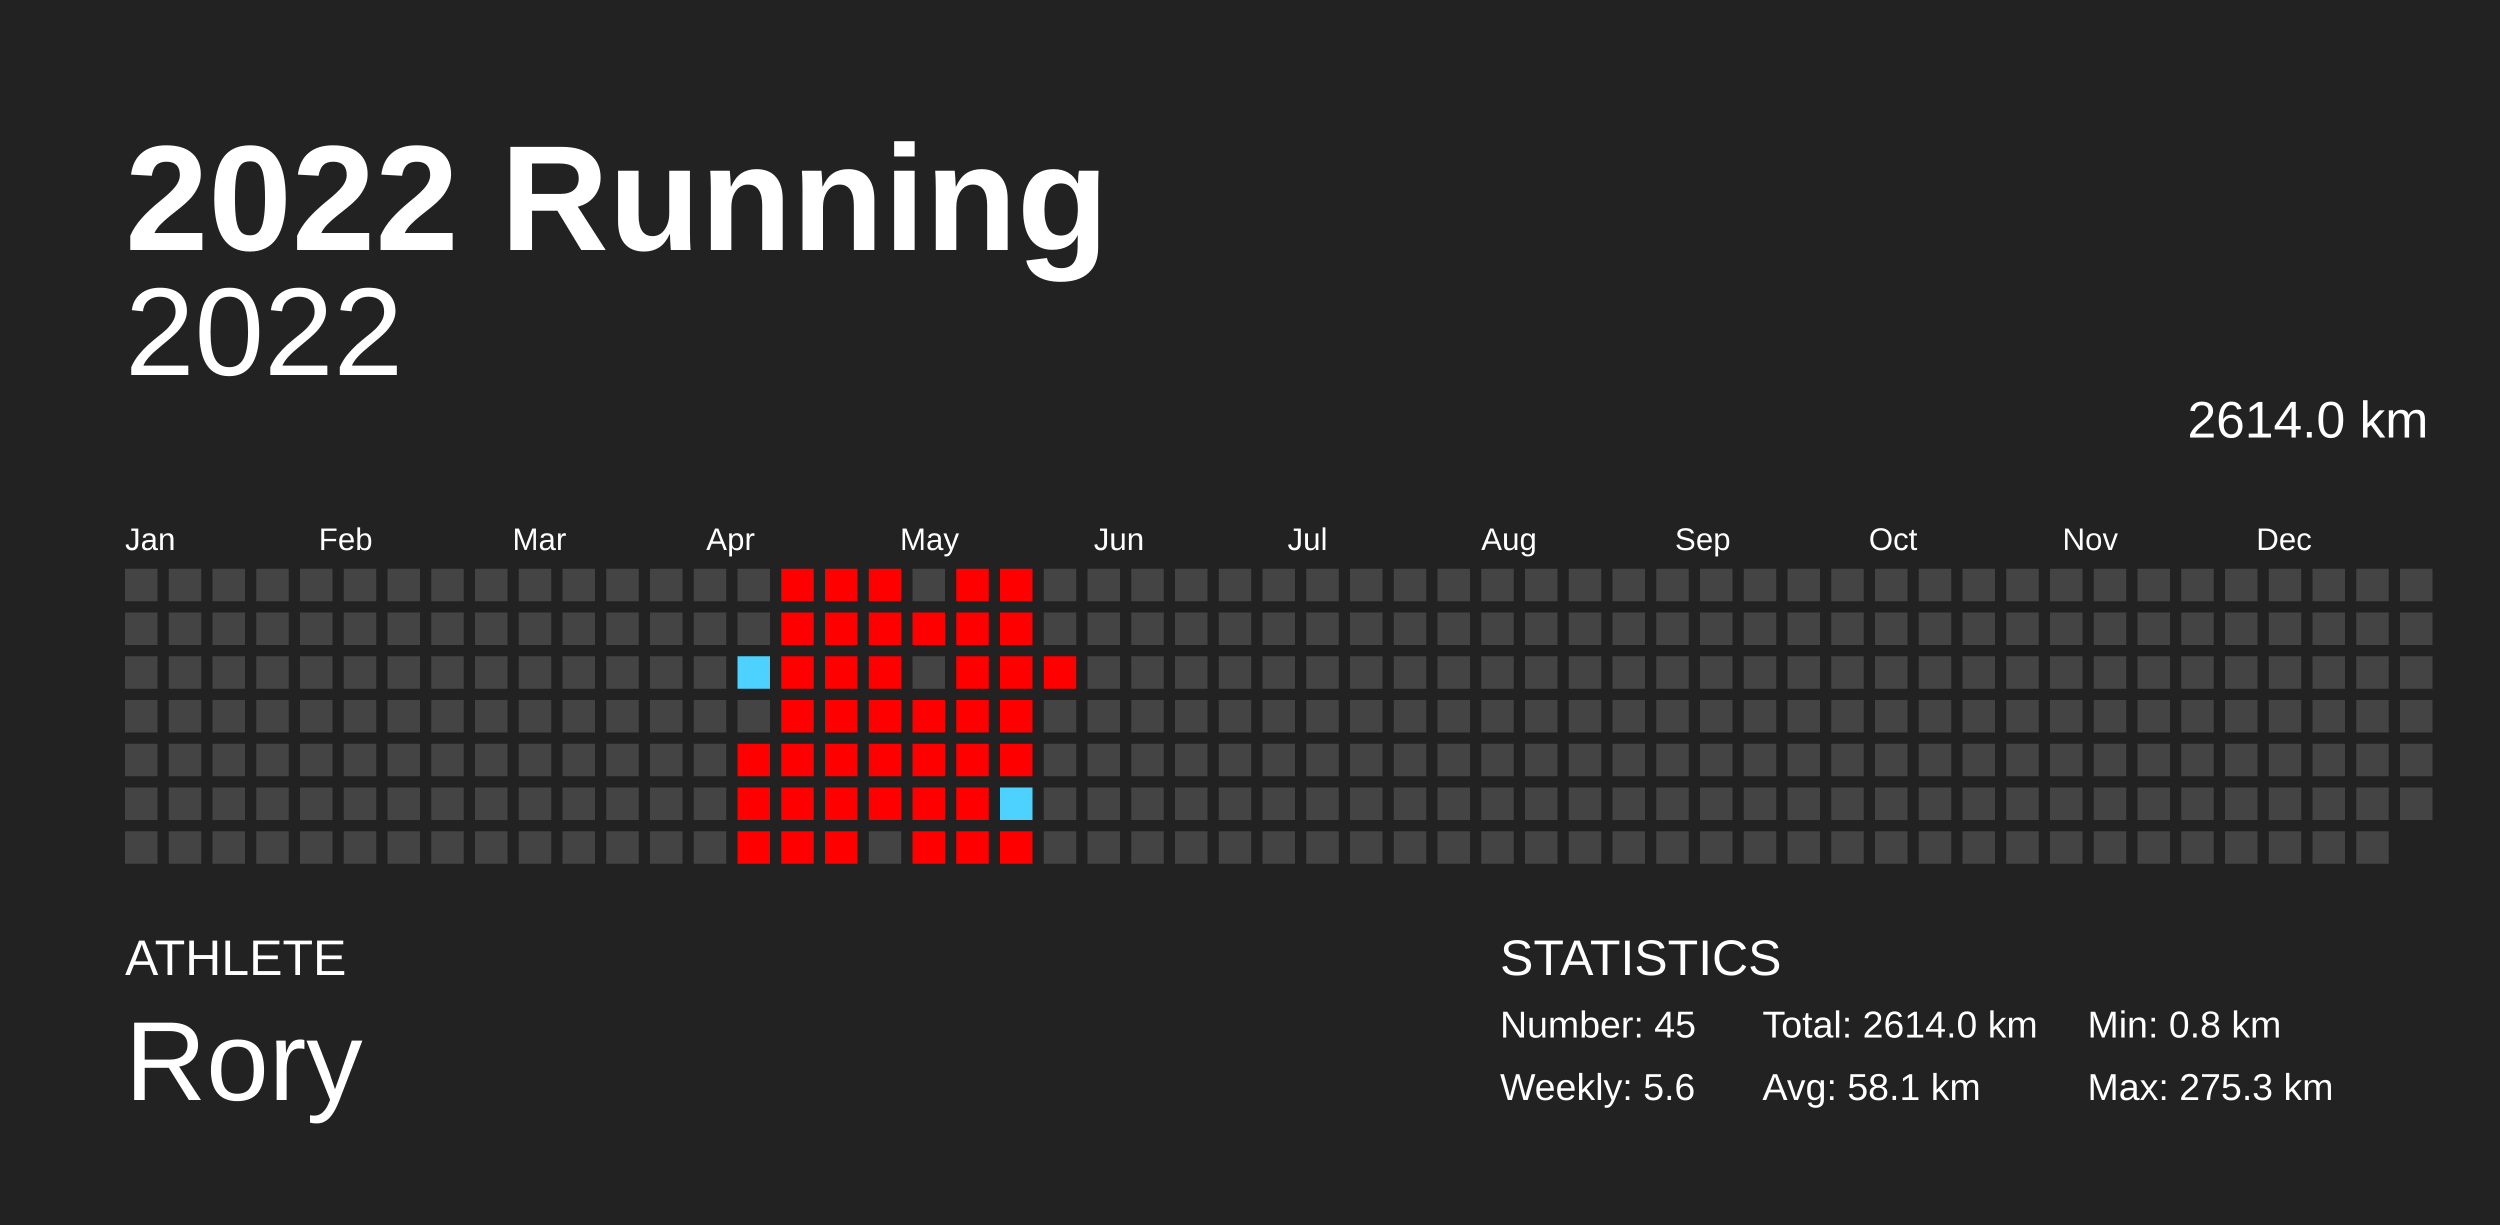
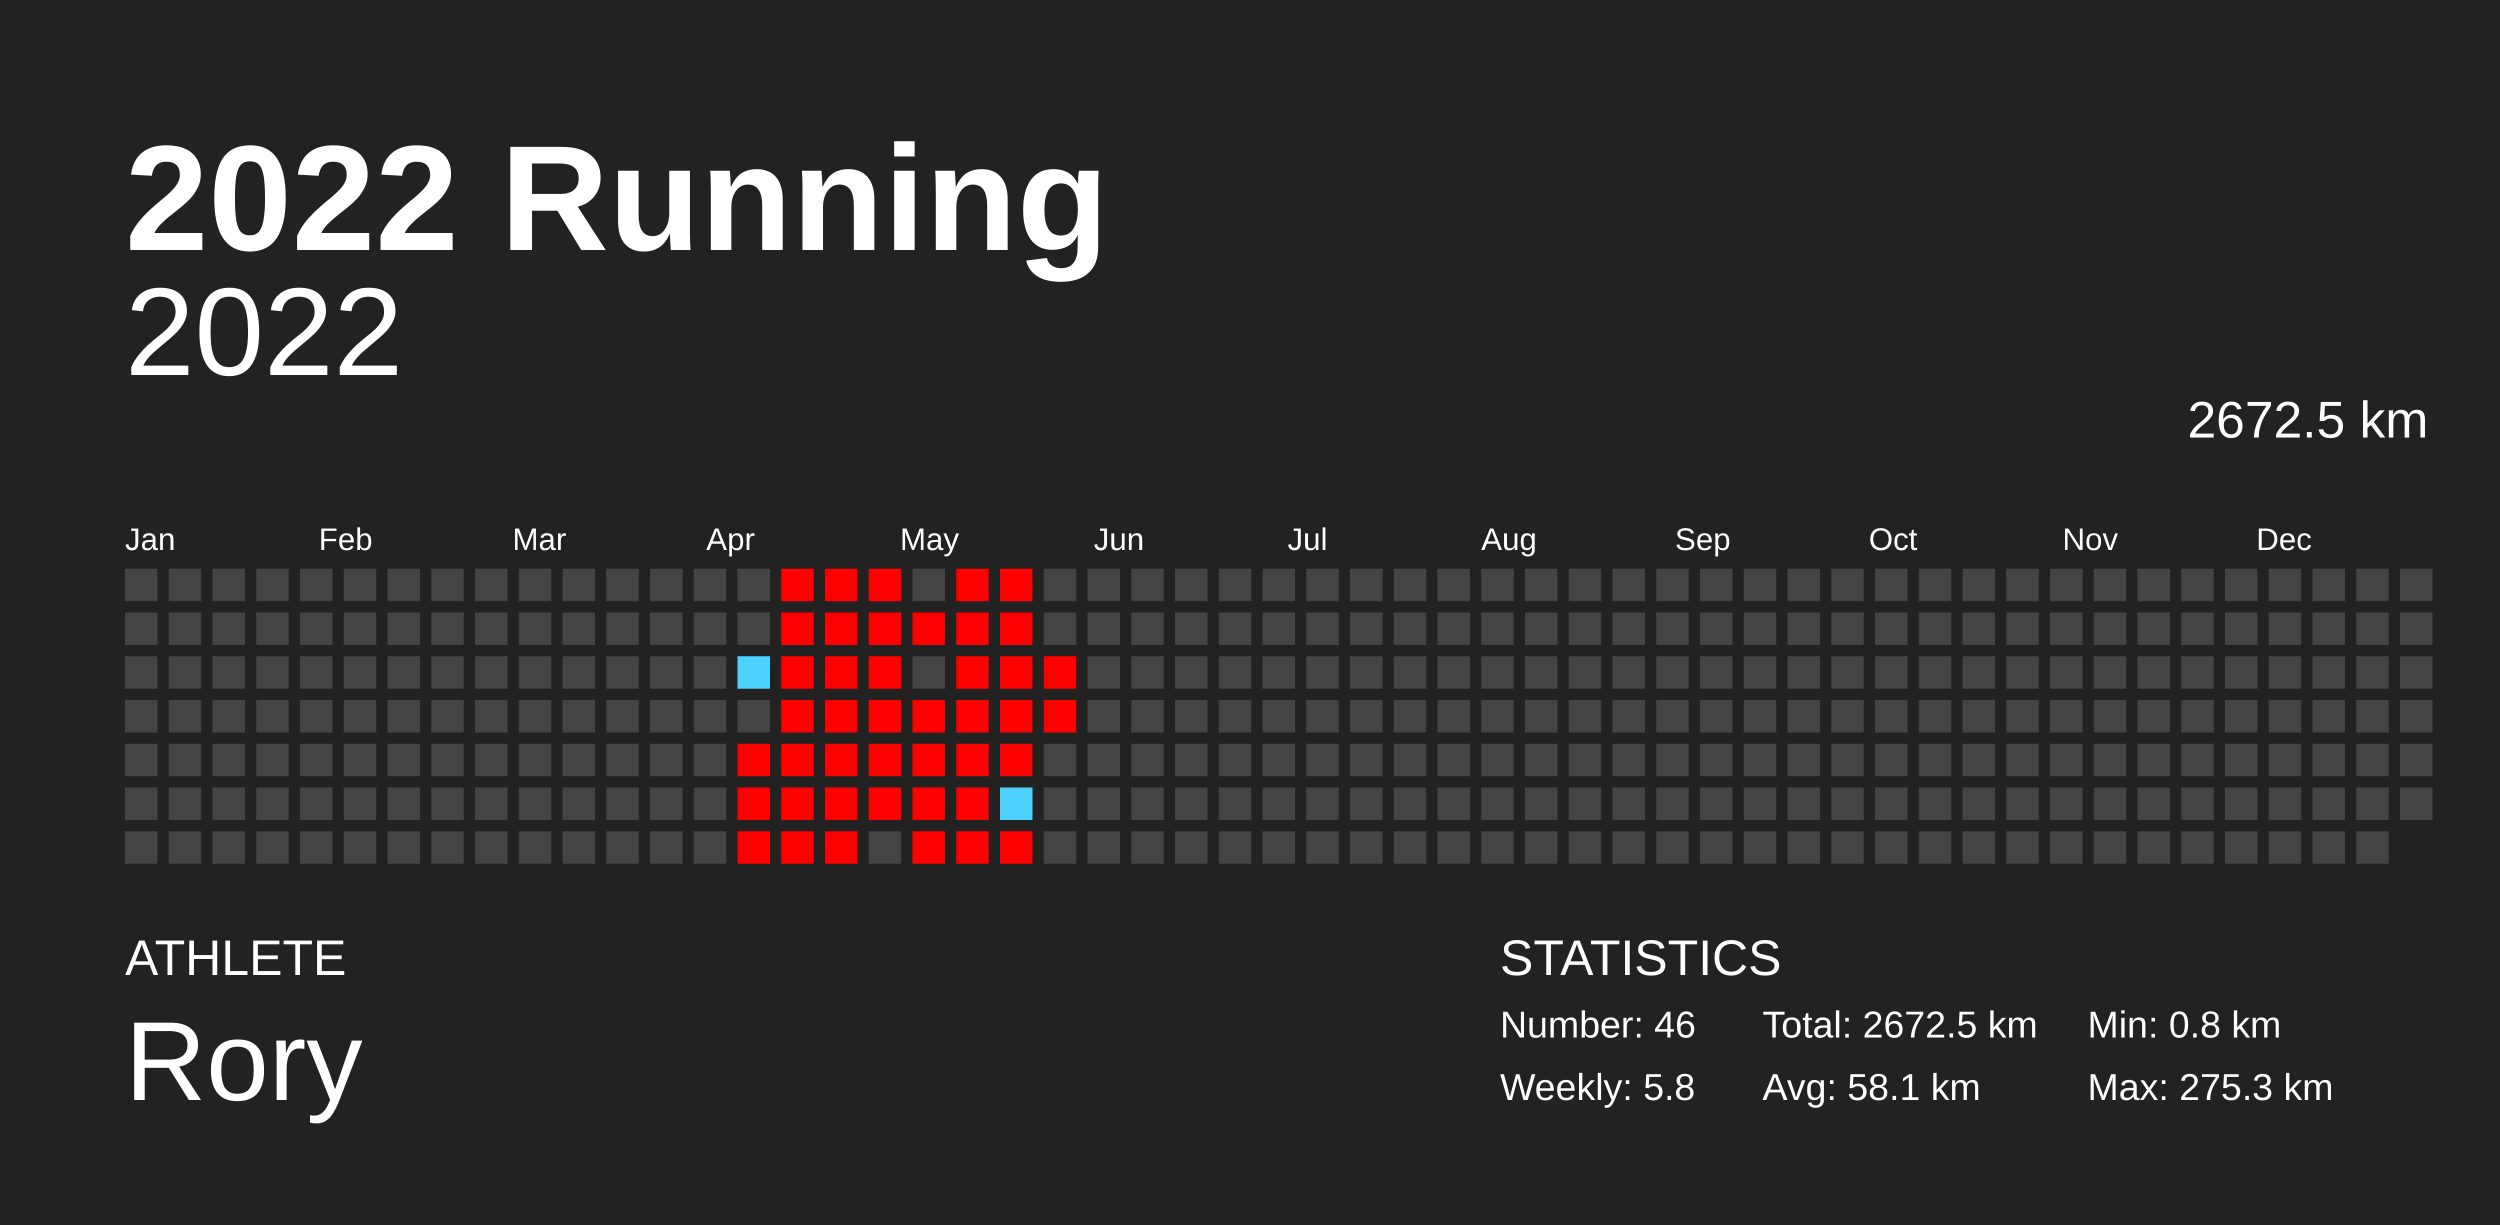
<svg xmlns="http://www.w3.org/2000/svg" baseProfile="full" height="98mm" version="1.1" viewBox="0,0,200,98" width="200mm">
  <defs />
  <rect fill="#222222" height="98" width="200" x="0" y="0" />
  <text fill="#FFFFFF" style="font-size:12px; font-family:Arial; font-weight:bold;" x="10" y="20">2022 Running</text>
  <text fill="#FFFFFF" style="font-size:4px; font-family:Arial" x="10" y="78">ATHLETE</text>
  <text fill="#FFFFFF" style="font-size:9px; font-family:Arial" x="10" y="88">Rory</text>
  <text fill="#FFFFFF" style="font-size:4px; font-family:Arial" x="120" y="78">STATISTICS</text>
-   <text fill="#FFFFFF" style="font-size:3px; font-family:Arial" x="120" y="83">Number: 45</text>
-   <text fill="#FFFFFF" style="font-size:3px; font-family:Arial" x="120" y="88">Weekly: 5.6</text>
-   <text fill="#FFFFFF" style="font-size:3px; font-family:Arial" x="141" y="83">Total: 2614.0 km</text>
+   <text fill="#FFFFFF" style="font-size:3px; font-family:Arial" x="120" y="83">Number: 46</text>
+   <text fill="#FFFFFF" style="font-size:3px; font-family:Arial" x="120" y="88">Weekly: 5.8</text>
+   <text fill="#FFFFFF" style="font-size:3px; font-family:Arial" x="141" y="83">Total: 2672.5 km</text>
  <text fill="#FFFFFF" style="font-size:3px; font-family:Arial" x="141" y="88">Avg: 58.1 km</text>
  <text fill="#FFFFFF" style="font-size:3px; font-family:Arial" x="167" y="83">Min: 0.8 km</text>
  <text fill="#FFFFFF" style="font-size:3px; font-family:Arial" x="167" y="88">Max: 275.3 km</text>
  <text alignment-baseline="hanging" fill="#FFFFFF" style="font-size:10.0px; font-family:Arial;" x="10" y="30">2022</text>
-   <text alignment-baseline="hanging" fill="#FFFFFF" style="font-size:4.125px; font-family:Arial;" x="175" y="35">2614.0 km</text>
+   <text alignment-baseline="hanging" fill="#FFFFFF" style="font-size:4.125px; font-family:Arial;" x="175" y="35">2672.5 km</text>
  <text fill="#FFFFFF" style="font-size:2.5px; font-family:Arial" x="10.0" y="44">Jan</text>
  <text fill="#FFFFFF" style="font-size:2.5px; font-family:Arial" x="25.5" y="44">Feb</text>
  <text fill="#FFFFFF" style="font-size:2.5px; font-family:Arial" x="41.0" y="44">Mar</text>
  <text fill="#FFFFFF" style="font-size:2.5px; font-family:Arial" x="56.5" y="44">Apr</text>
  <text fill="#FFFFFF" style="font-size:2.5px; font-family:Arial" x="72.0" y="44">May</text>
  <text fill="#FFFFFF" style="font-size:2.5px; font-family:Arial" x="87.5" y="44">Jun</text>
  <text fill="#FFFFFF" style="font-size:2.5px; font-family:Arial" x="103.0" y="44">Jul</text>
  <text fill="#FFFFFF" style="font-size:2.5px; font-family:Arial" x="118.5" y="44">Aug</text>
  <text fill="#FFFFFF" style="font-size:2.5px; font-family:Arial" x="134.0" y="44">Sep</text>
  <text fill="#FFFFFF" style="font-size:2.5px; font-family:Arial" x="149.5" y="44">Oct</text>
  <text fill="#FFFFFF" style="font-size:2.5px; font-family:Arial" x="165.0" y="44">Nov</text>
  <text fill="#FFFFFF" style="font-size:2.5px; font-family:Arial" x="180.5" y="44">Dec</text>
  <rect fill="#444444" height="2.6" width="2.6" x="10.0" y="45.5" />
  <rect fill="#444444" height="2.6" width="2.6" x="10.0" y="49.0" />
  <rect fill="#444444" height="2.6" width="2.6" x="10.0" y="52.5" />
  <rect fill="#444444" height="2.6" width="2.6" x="10.0" y="56.0" />
  <rect fill="#444444" height="2.6" width="2.6" x="10.0" y="59.5" />
  <rect fill="#444444" height="2.6" width="2.6" x="10.0" y="63.0" />
  <rect fill="#444444" height="2.6" width="2.6" x="10.0" y="66.5" />
  <rect fill="#444444" height="2.6" width="2.6" x="13.5" y="45.5" />
  <rect fill="#444444" height="2.6" width="2.6" x="13.5" y="49.0" />
  <rect fill="#444444" height="2.6" width="2.6" x="13.5" y="52.5" />
  <rect fill="#444444" height="2.6" width="2.6" x="13.5" y="56.0" />
  <rect fill="#444444" height="2.6" width="2.6" x="13.5" y="59.5" />
  <rect fill="#444444" height="2.6" width="2.6" x="13.5" y="63.0" />
  <rect fill="#444444" height="2.6" width="2.6" x="13.5" y="66.5" />
  <rect fill="#444444" height="2.6" width="2.6" x="17.0" y="45.5" />
  <rect fill="#444444" height="2.6" width="2.6" x="17.0" y="49.0" />
  <rect fill="#444444" height="2.6" width="2.6" x="17.0" y="52.5" />
  <rect fill="#444444" height="2.6" width="2.6" x="17.0" y="56.0" />
  <rect fill="#444444" height="2.6" width="2.6" x="17.0" y="59.5" />
  <rect fill="#444444" height="2.6" width="2.6" x="17.0" y="63.0" />
  <rect fill="#444444" height="2.6" width="2.6" x="17.0" y="66.5" />
  <rect fill="#444444" height="2.6" width="2.6" x="20.5" y="45.5" />
  <rect fill="#444444" height="2.6" width="2.6" x="20.5" y="49.0" />
  <rect fill="#444444" height="2.6" width="2.6" x="20.5" y="52.5" />
  <rect fill="#444444" height="2.6" width="2.6" x="20.5" y="56.0" />
  <rect fill="#444444" height="2.6" width="2.6" x="20.5" y="59.5" />
  <rect fill="#444444" height="2.6" width="2.6" x="20.5" y="63.0" />
  <rect fill="#444444" height="2.6" width="2.6" x="20.5" y="66.5" />
  <rect fill="#444444" height="2.6" width="2.6" x="24.0" y="45.5" />
  <rect fill="#444444" height="2.6" width="2.6" x="24.0" y="49.0" />
  <rect fill="#444444" height="2.6" width="2.6" x="24.0" y="52.5" />
  <rect fill="#444444" height="2.6" width="2.6" x="24.0" y="56.0" />
  <rect fill="#444444" height="2.6" width="2.6" x="24.0" y="59.5" />
  <rect fill="#444444" height="2.6" width="2.6" x="24.0" y="63.0" />
  <rect fill="#444444" height="2.6" width="2.6" x="24.0" y="66.5" />
  <rect fill="#444444" height="2.6" width="2.6" x="27.5" y="45.5" />
  <rect fill="#444444" height="2.6" width="2.6" x="27.5" y="49.0" />
  <rect fill="#444444" height="2.6" width="2.6" x="27.5" y="52.5" />
  <rect fill="#444444" height="2.6" width="2.6" x="27.5" y="56.0" />
  <rect fill="#444444" height="2.6" width="2.6" x="27.5" y="59.5" />
  <rect fill="#444444" height="2.6" width="2.6" x="27.5" y="63.0" />
  <rect fill="#444444" height="2.6" width="2.6" x="27.5" y="66.5" />
  <rect fill="#444444" height="2.6" width="2.6" x="31.0" y="45.5" />
  <rect fill="#444444" height="2.6" width="2.6" x="31.0" y="49.0" />
  <rect fill="#444444" height="2.6" width="2.6" x="31.0" y="52.5" />
  <rect fill="#444444" height="2.6" width="2.6" x="31.0" y="56.0" />
  <rect fill="#444444" height="2.6" width="2.6" x="31.0" y="59.5" />
  <rect fill="#444444" height="2.6" width="2.6" x="31.0" y="63.0" />
  <rect fill="#444444" height="2.6" width="2.6" x="31.0" y="66.5" />
  <rect fill="#444444" height="2.6" width="2.6" x="34.5" y="45.5" />
  <rect fill="#444444" height="2.6" width="2.6" x="34.5" y="49.0" />
  <rect fill="#444444" height="2.6" width="2.6" x="34.5" y="52.5" />
  <rect fill="#444444" height="2.6" width="2.6" x="34.5" y="56.0" />
  <rect fill="#444444" height="2.6" width="2.6" x="34.5" y="59.5" />
  <rect fill="#444444" height="2.6" width="2.6" x="34.5" y="63.0" />
  <rect fill="#444444" height="2.6" width="2.6" x="34.5" y="66.5" />
  <rect fill="#444444" height="2.6" width="2.6" x="38.0" y="45.5" />
  <rect fill="#444444" height="2.6" width="2.6" x="38.0" y="49.0" />
  <rect fill="#444444" height="2.6" width="2.6" x="38.0" y="52.5" />
  <rect fill="#444444" height="2.6" width="2.6" x="38.0" y="56.0" />
  <rect fill="#444444" height="2.6" width="2.6" x="38.0" y="59.5" />
  <rect fill="#444444" height="2.6" width="2.6" x="38.0" y="63.0" />
  <rect fill="#444444" height="2.6" width="2.6" x="38.0" y="66.5" />
  <rect fill="#444444" height="2.6" width="2.6" x="41.5" y="45.5" />
  <rect fill="#444444" height="2.6" width="2.6" x="41.5" y="49.0" />
  <rect fill="#444444" height="2.6" width="2.6" x="41.5" y="52.5" />
  <rect fill="#444444" height="2.6" width="2.6" x="41.5" y="56.0" />
  <rect fill="#444444" height="2.6" width="2.6" x="41.5" y="59.5" />
  <rect fill="#444444" height="2.6" width="2.6" x="41.5" y="63.0" />
  <rect fill="#444444" height="2.6" width="2.6" x="41.5" y="66.5" />
  <rect fill="#444444" height="2.6" width="2.6" x="45.0" y="45.5" />
  <rect fill="#444444" height="2.6" width="2.6" x="45.0" y="49.0" />
  <rect fill="#444444" height="2.6" width="2.6" x="45.0" y="52.5" />
  <rect fill="#444444" height="2.6" width="2.6" x="45.0" y="56.0" />
  <rect fill="#444444" height="2.6" width="2.6" x="45.0" y="59.5" />
  <rect fill="#444444" height="2.6" width="2.6" x="45.0" y="63.0" />
  <rect fill="#444444" height="2.6" width="2.6" x="45.0" y="66.5" />
  <rect fill="#444444" height="2.6" width="2.6" x="48.5" y="45.5" />
  <rect fill="#444444" height="2.6" width="2.6" x="48.5" y="49.0" />
  <rect fill="#444444" height="2.6" width="2.6" x="48.5" y="52.5" />
  <rect fill="#444444" height="2.6" width="2.6" x="48.5" y="56.0" />
  <rect fill="#444444" height="2.6" width="2.6" x="48.5" y="59.5" />
  <rect fill="#444444" height="2.6" width="2.6" x="48.5" y="63.0" />
  <rect fill="#444444" height="2.6" width="2.6" x="48.5" y="66.5" />
  <rect fill="#444444" height="2.6" width="2.6" x="52.0" y="45.5" />
  <rect fill="#444444" height="2.6" width="2.6" x="52.0" y="49.0" />
  <rect fill="#444444" height="2.6" width="2.6" x="52.0" y="52.5" />
  <rect fill="#444444" height="2.6" width="2.6" x="52.0" y="56.0" />
  <rect fill="#444444" height="2.6" width="2.6" x="52.0" y="59.5" />
  <rect fill="#444444" height="2.6" width="2.6" x="52.0" y="63.0" />
  <rect fill="#444444" height="2.6" width="2.6" x="52.0" y="66.5" />
  <rect fill="#444444" height="2.6" width="2.6" x="55.5" y="45.5" />
  <rect fill="#444444" height="2.6" width="2.6" x="55.5" y="49.0" />
  <rect fill="#444444" height="2.6" width="2.6" x="55.5" y="52.5" />
  <rect fill="#444444" height="2.6" width="2.6" x="55.5" y="56.0" />
  <rect fill="#444444" height="2.6" width="2.6" x="55.5" y="59.5" />
  <rect fill="#444444" height="2.6" width="2.6" x="55.5" y="63.0" />
  <rect fill="#444444" height="2.6" width="2.6" x="55.5" y="66.5" />
  <rect fill="#444444" height="2.6" width="2.6" x="59.0" y="45.5" />
  <rect fill="#444444" height="2.6" width="2.6" x="59.0" y="49.0" />
  <rect fill="#4dd2ff" height="2.6" width="2.6" x="59.0" y="52.5" />
  <rect fill="#444444" height="2.6" width="2.6" x="59.0" y="56.0" />
  <rect fill="red" height="2.6" width="2.6" x="59.0" y="59.5" />
  <rect fill="red" height="2.6" width="2.6" x="59.0" y="63.0" />
  <rect fill="red" height="2.6" width="2.6" x="59.0" y="66.5" />
  <rect fill="red" height="2.6" width="2.6" x="62.5" y="45.5" />
  <rect fill="red" height="2.6" width="2.6" x="62.5" y="49.0" />
  <rect fill="red" height="2.6" width="2.6" x="62.5" y="52.5" />
  <rect fill="red" height="2.6" width="2.6" x="62.5" y="56.0" />
  <rect fill="red" height="2.6" width="2.6" x="62.5" y="59.5" />
  <rect fill="red" height="2.6" width="2.6" x="62.5" y="63.0" />
  <rect fill="red" height="2.6" width="2.6" x="62.5" y="66.5" />
  <rect fill="red" height="2.6" width="2.6" x="66.0" y="45.5" />
  <rect fill="red" height="2.6" width="2.6" x="66.0" y="49.0" />
  <rect fill="red" height="2.6" width="2.6" x="66.0" y="52.5" />
  <rect fill="red" height="2.6" width="2.6" x="66.0" y="56.0" />
  <rect fill="red" height="2.6" width="2.6" x="66.0" y="59.5" />
  <rect fill="red" height="2.6" width="2.6" x="66.0" y="63.0" />
  <rect fill="red" height="2.6" width="2.6" x="66.0" y="66.5" />
  <rect fill="red" height="2.6" width="2.6" x="69.5" y="45.5" />
  <rect fill="red" height="2.6" width="2.6" x="69.5" y="49.0" />
  <rect fill="red" height="2.6" width="2.6" x="69.5" y="52.5" />
  <rect fill="red" height="2.6" width="2.6" x="69.5" y="56.0" />
  <rect fill="red" height="2.6" width="2.6" x="69.5" y="59.5" />
  <rect fill="red" height="2.6" width="2.6" x="69.5" y="63.0" />
  <rect fill="#444444" height="2.6" width="2.6" x="69.5" y="66.5" />
  <rect fill="#444444" height="2.6" width="2.6" x="73.0" y="45.5" />
  <rect fill="red" height="2.6" width="2.6" x="73.0" y="49.0" />
  <rect fill="#444444" height="2.6" width="2.6" x="73.0" y="52.5" />
  <rect fill="red" height="2.6" width="2.6" x="73.0" y="56.0" />
  <rect fill="red" height="2.6" width="2.6" x="73.0" y="59.5" />
  <rect fill="red" height="2.6" width="2.6" x="73.0" y="63.0" />
  <rect fill="red" height="2.6" width="2.6" x="73.0" y="66.5" />
  <rect fill="red" height="2.6" width="2.6" x="76.5" y="45.5" />
  <rect fill="red" height="2.6" width="2.6" x="76.5" y="49.0" />
  <rect fill="red" height="2.6" width="2.6" x="76.5" y="52.5" />
  <rect fill="red" height="2.6" width="2.6" x="76.5" y="56.0" />
  <rect fill="red" height="2.6" width="2.6" x="76.5" y="59.5" />
  <rect fill="red" height="2.6" width="2.6" x="76.5" y="63.0" />
  <rect fill="red" height="2.6" width="2.6" x="76.5" y="66.5" />
  <rect fill="red" height="2.6" width="2.6" x="80.0" y="45.5" />
  <rect fill="red" height="2.6" width="2.6" x="80.0" y="49.0" />
  <rect fill="red" height="2.6" width="2.6" x="80.0" y="52.5" />
  <rect fill="red" height="2.6" width="2.6" x="80.0" y="56.0" />
  <rect fill="red" height="2.6" width="2.6" x="80.0" y="59.5" />
  <rect fill="#4dd2ff" height="2.6" width="2.6" x="80.0" y="63.0" />
  <rect fill="red" height="2.6" width="2.6" x="80.0" y="66.5" />
  <rect fill="#444444" height="2.6" width="2.6" x="83.5" y="45.5" />
  <rect fill="#444444" height="2.6" width="2.6" x="83.5" y="49.0" />
  <rect fill="red" height="2.6" width="2.6" x="83.5" y="52.5" />
-   <rect fill="#444444" height="2.6" width="2.6" x="83.5" y="56.0" />
+   <rect fill="red" height="2.6" width="2.6" x="83.5" y="56.0" />
  <rect fill="#444444" height="2.6" width="2.6" x="83.5" y="59.5" />
  <rect fill="#444444" height="2.6" width="2.6" x="83.5" y="63.0" />
  <rect fill="#444444" height="2.6" width="2.6" x="83.5" y="66.5" />
  <rect fill="#444444" height="2.6" width="2.6" x="87.0" y="45.5" />
  <rect fill="#444444" height="2.6" width="2.6" x="87.0" y="49.0" />
  <rect fill="#444444" height="2.6" width="2.6" x="87.0" y="52.5" />
  <rect fill="#444444" height="2.6" width="2.6" x="87.0" y="56.0" />
  <rect fill="#444444" height="2.6" width="2.6" x="87.0" y="59.5" />
  <rect fill="#444444" height="2.6" width="2.6" x="87.0" y="63.0" />
  <rect fill="#444444" height="2.6" width="2.6" x="87.0" y="66.5" />
  <rect fill="#444444" height="2.6" width="2.6" x="90.5" y="45.5" />
  <rect fill="#444444" height="2.6" width="2.6" x="90.5" y="49.0" />
  <rect fill="#444444" height="2.6" width="2.6" x="90.5" y="52.5" />
  <rect fill="#444444" height="2.6" width="2.6" x="90.5" y="56.0" />
  <rect fill="#444444" height="2.6" width="2.6" x="90.5" y="59.5" />
  <rect fill="#444444" height="2.6" width="2.6" x="90.5" y="63.0" />
  <rect fill="#444444" height="2.6" width="2.6" x="90.5" y="66.5" />
  <rect fill="#444444" height="2.6" width="2.6" x="94.0" y="45.5" />
  <rect fill="#444444" height="2.6" width="2.6" x="94.0" y="49.0" />
  <rect fill="#444444" height="2.6" width="2.6" x="94.0" y="52.5" />
  <rect fill="#444444" height="2.6" width="2.6" x="94.0" y="56.0" />
  <rect fill="#444444" height="2.6" width="2.6" x="94.0" y="59.5" />
  <rect fill="#444444" height="2.6" width="2.6" x="94.0" y="63.0" />
  <rect fill="#444444" height="2.6" width="2.6" x="94.0" y="66.5" />
  <rect fill="#444444" height="2.6" width="2.6" x="97.5" y="45.5" />
  <rect fill="#444444" height="2.6" width="2.6" x="97.5" y="49.0" />
  <rect fill="#444444" height="2.6" width="2.6" x="97.5" y="52.5" />
  <rect fill="#444444" height="2.6" width="2.6" x="97.5" y="56.0" />
  <rect fill="#444444" height="2.6" width="2.6" x="97.5" y="59.5" />
  <rect fill="#444444" height="2.6" width="2.6" x="97.5" y="63.0" />
  <rect fill="#444444" height="2.6" width="2.6" x="97.5" y="66.5" />
  <rect fill="#444444" height="2.6" width="2.6" x="101.0" y="45.5" />
  <rect fill="#444444" height="2.6" width="2.6" x="101.0" y="49.0" />
  <rect fill="#444444" height="2.6" width="2.6" x="101.0" y="52.5" />
  <rect fill="#444444" height="2.6" width="2.6" x="101.0" y="56.0" />
  <rect fill="#444444" height="2.6" width="2.6" x="101.0" y="59.5" />
  <rect fill="#444444" height="2.6" width="2.6" x="101.0" y="63.0" />
  <rect fill="#444444" height="2.6" width="2.6" x="101.0" y="66.5" />
  <rect fill="#444444" height="2.6" width="2.6" x="104.5" y="45.5" />
  <rect fill="#444444" height="2.6" width="2.6" x="104.5" y="49.0" />
  <rect fill="#444444" height="2.6" width="2.6" x="104.5" y="52.5" />
  <rect fill="#444444" height="2.6" width="2.6" x="104.5" y="56.0" />
  <rect fill="#444444" height="2.6" width="2.6" x="104.5" y="59.5" />
  <rect fill="#444444" height="2.6" width="2.6" x="104.5" y="63.0" />
  <rect fill="#444444" height="2.6" width="2.6" x="104.5" y="66.5" />
  <rect fill="#444444" height="2.6" width="2.6" x="108.0" y="45.5" />
  <rect fill="#444444" height="2.6" width="2.6" x="108.0" y="49.0" />
  <rect fill="#444444" height="2.6" width="2.6" x="108.0" y="52.5" />
  <rect fill="#444444" height="2.6" width="2.6" x="108.0" y="56.0" />
  <rect fill="#444444" height="2.6" width="2.6" x="108.0" y="59.5" />
  <rect fill="#444444" height="2.6" width="2.6" x="108.0" y="63.0" />
  <rect fill="#444444" height="2.6" width="2.6" x="108.0" y="66.5" />
  <rect fill="#444444" height="2.6" width="2.6" x="111.5" y="45.5" />
  <rect fill="#444444" height="2.6" width="2.6" x="111.5" y="49.0" />
  <rect fill="#444444" height="2.6" width="2.6" x="111.5" y="52.5" />
  <rect fill="#444444" height="2.6" width="2.6" x="111.5" y="56.0" />
  <rect fill="#444444" height="2.6" width="2.6" x="111.5" y="59.5" />
  <rect fill="#444444" height="2.6" width="2.6" x="111.5" y="63.0" />
  <rect fill="#444444" height="2.6" width="2.6" x="111.5" y="66.5" />
  <rect fill="#444444" height="2.6" width="2.6" x="115.0" y="45.5" />
  <rect fill="#444444" height="2.6" width="2.6" x="115.0" y="49.0" />
  <rect fill="#444444" height="2.6" width="2.6" x="115.0" y="52.5" />
  <rect fill="#444444" height="2.6" width="2.6" x="115.0" y="56.0" />
  <rect fill="#444444" height="2.6" width="2.6" x="115.0" y="59.5" />
  <rect fill="#444444" height="2.6" width="2.6" x="115.0" y="63.0" />
  <rect fill="#444444" height="2.6" width="2.6" x="115.0" y="66.5" />
  <rect fill="#444444" height="2.6" width="2.6" x="118.5" y="45.5" />
  <rect fill="#444444" height="2.6" width="2.6" x="118.5" y="49.0" />
  <rect fill="#444444" height="2.6" width="2.6" x="118.5" y="52.5" />
  <rect fill="#444444" height="2.6" width="2.6" x="118.5" y="56.0" />
  <rect fill="#444444" height="2.6" width="2.6" x="118.5" y="59.5" />
  <rect fill="#444444" height="2.6" width="2.6" x="118.5" y="63.0" />
  <rect fill="#444444" height="2.6" width="2.6" x="118.5" y="66.5" />
  <rect fill="#444444" height="2.6" width="2.6" x="122.0" y="45.5" />
  <rect fill="#444444" height="2.6" width="2.6" x="122.0" y="49.0" />
  <rect fill="#444444" height="2.6" width="2.6" x="122.0" y="52.5" />
  <rect fill="#444444" height="2.6" width="2.6" x="122.0" y="56.0" />
  <rect fill="#444444" height="2.6" width="2.6" x="122.0" y="59.5" />
  <rect fill="#444444" height="2.6" width="2.6" x="122.0" y="63.0" />
  <rect fill="#444444" height="2.6" width="2.6" x="122.0" y="66.5" />
  <rect fill="#444444" height="2.6" width="2.6" x="125.5" y="45.5" />
  <rect fill="#444444" height="2.6" width="2.6" x="125.5" y="49.0" />
  <rect fill="#444444" height="2.6" width="2.6" x="125.5" y="52.5" />
  <rect fill="#444444" height="2.6" width="2.6" x="125.5" y="56.0" />
  <rect fill="#444444" height="2.6" width="2.6" x="125.5" y="59.5" />
  <rect fill="#444444" height="2.6" width="2.6" x="125.5" y="63.0" />
  <rect fill="#444444" height="2.6" width="2.6" x="125.5" y="66.5" />
  <rect fill="#444444" height="2.6" width="2.6" x="129.0" y="45.5" />
  <rect fill="#444444" height="2.6" width="2.6" x="129.0" y="49.0" />
  <rect fill="#444444" height="2.6" width="2.6" x="129.0" y="52.5" />
  <rect fill="#444444" height="2.6" width="2.6" x="129.0" y="56.0" />
  <rect fill="#444444" height="2.6" width="2.6" x="129.0" y="59.5" />
  <rect fill="#444444" height="2.6" width="2.6" x="129.0" y="63.0" />
  <rect fill="#444444" height="2.6" width="2.6" x="129.0" y="66.5" />
  <rect fill="#444444" height="2.6" width="2.6" x="132.5" y="45.5" />
  <rect fill="#444444" height="2.6" width="2.6" x="132.5" y="49.0" />
  <rect fill="#444444" height="2.6" width="2.6" x="132.5" y="52.5" />
  <rect fill="#444444" height="2.6" width="2.6" x="132.5" y="56.0" />
  <rect fill="#444444" height="2.6" width="2.6" x="132.5" y="59.5" />
  <rect fill="#444444" height="2.6" width="2.6" x="132.5" y="63.0" />
  <rect fill="#444444" height="2.6" width="2.6" x="132.5" y="66.5" />
  <rect fill="#444444" height="2.6" width="2.6" x="136.0" y="45.5" />
  <rect fill="#444444" height="2.6" width="2.6" x="136.0" y="49.0" />
  <rect fill="#444444" height="2.6" width="2.6" x="136.0" y="52.5" />
  <rect fill="#444444" height="2.6" width="2.6" x="136.0" y="56.0" />
  <rect fill="#444444" height="2.6" width="2.6" x="136.0" y="59.5" />
  <rect fill="#444444" height="2.6" width="2.6" x="136.0" y="63.0" />
  <rect fill="#444444" height="2.6" width="2.6" x="136.0" y="66.5" />
  <rect fill="#444444" height="2.6" width="2.6" x="139.5" y="45.5" />
  <rect fill="#444444" height="2.6" width="2.6" x="139.5" y="49.0" />
  <rect fill="#444444" height="2.6" width="2.6" x="139.5" y="52.5" />
  <rect fill="#444444" height="2.6" width="2.6" x="139.5" y="56.0" />
  <rect fill="#444444" height="2.6" width="2.6" x="139.5" y="59.5" />
  <rect fill="#444444" height="2.6" width="2.6" x="139.5" y="63.0" />
  <rect fill="#444444" height="2.6" width="2.6" x="139.5" y="66.5" />
  <rect fill="#444444" height="2.6" width="2.6" x="143.0" y="45.5" />
  <rect fill="#444444" height="2.6" width="2.6" x="143.0" y="49.0" />
  <rect fill="#444444" height="2.6" width="2.6" x="143.0" y="52.5" />
  <rect fill="#444444" height="2.6" width="2.6" x="143.0" y="56.0" />
  <rect fill="#444444" height="2.6" width="2.6" x="143.0" y="59.5" />
  <rect fill="#444444" height="2.6" width="2.6" x="143.0" y="63.0" />
  <rect fill="#444444" height="2.6" width="2.6" x="143.0" y="66.5" />
  <rect fill="#444444" height="2.6" width="2.6" x="146.5" y="45.5" />
  <rect fill="#444444" height="2.6" width="2.6" x="146.5" y="49.0" />
  <rect fill="#444444" height="2.6" width="2.6" x="146.5" y="52.5" />
  <rect fill="#444444" height="2.6" width="2.6" x="146.5" y="56.0" />
  <rect fill="#444444" height="2.6" width="2.6" x="146.5" y="59.5" />
  <rect fill="#444444" height="2.6" width="2.6" x="146.5" y="63.0" />
  <rect fill="#444444" height="2.6" width="2.6" x="146.5" y="66.5" />
  <rect fill="#444444" height="2.6" width="2.6" x="150.0" y="45.5" />
  <rect fill="#444444" height="2.6" width="2.6" x="150.0" y="49.0" />
  <rect fill="#444444" height="2.6" width="2.6" x="150.0" y="52.5" />
  <rect fill="#444444" height="2.6" width="2.6" x="150.0" y="56.0" />
  <rect fill="#444444" height="2.6" width="2.6" x="150.0" y="59.5" />
  <rect fill="#444444" height="2.6" width="2.6" x="150.0" y="63.0" />
  <rect fill="#444444" height="2.6" width="2.6" x="150.0" y="66.5" />
  <rect fill="#444444" height="2.6" width="2.6" x="153.5" y="45.5" />
  <rect fill="#444444" height="2.6" width="2.6" x="153.5" y="49.0" />
  <rect fill="#444444" height="2.6" width="2.6" x="153.5" y="52.5" />
  <rect fill="#444444" height="2.6" width="2.6" x="153.5" y="56.0" />
  <rect fill="#444444" height="2.6" width="2.6" x="153.5" y="59.5" />
  <rect fill="#444444" height="2.6" width="2.6" x="153.5" y="63.0" />
  <rect fill="#444444" height="2.6" width="2.6" x="153.5" y="66.5" />
  <rect fill="#444444" height="2.6" width="2.6" x="157.0" y="45.5" />
  <rect fill="#444444" height="2.6" width="2.6" x="157.0" y="49.0" />
  <rect fill="#444444" height="2.6" width="2.6" x="157.0" y="52.5" />
  <rect fill="#444444" height="2.6" width="2.6" x="157.0" y="56.0" />
  <rect fill="#444444" height="2.6" width="2.6" x="157.0" y="59.5" />
  <rect fill="#444444" height="2.6" width="2.6" x="157.0" y="63.0" />
  <rect fill="#444444" height="2.6" width="2.6" x="157.0" y="66.5" />
  <rect fill="#444444" height="2.6" width="2.6" x="160.5" y="45.5" />
  <rect fill="#444444" height="2.6" width="2.6" x="160.5" y="49.0" />
  <rect fill="#444444" height="2.6" width="2.6" x="160.5" y="52.5" />
  <rect fill="#444444" height="2.6" width="2.6" x="160.5" y="56.0" />
  <rect fill="#444444" height="2.6" width="2.6" x="160.5" y="59.5" />
  <rect fill="#444444" height="2.6" width="2.6" x="160.5" y="63.0" />
  <rect fill="#444444" height="2.6" width="2.6" x="160.5" y="66.5" />
  <rect fill="#444444" height="2.6" width="2.6" x="164.0" y="45.5" />
  <rect fill="#444444" height="2.6" width="2.6" x="164.0" y="49.0" />
  <rect fill="#444444" height="2.6" width="2.6" x="164.0" y="52.5" />
  <rect fill="#444444" height="2.6" width="2.6" x="164.0" y="56.0" />
  <rect fill="#444444" height="2.6" width="2.6" x="164.0" y="59.5" />
  <rect fill="#444444" height="2.6" width="2.6" x="164.0" y="63.0" />
  <rect fill="#444444" height="2.6" width="2.6" x="164.0" y="66.5" />
  <rect fill="#444444" height="2.6" width="2.6" x="167.5" y="45.5" />
  <rect fill="#444444" height="2.6" width="2.6" x="167.5" y="49.0" />
  <rect fill="#444444" height="2.6" width="2.6" x="167.5" y="52.5" />
  <rect fill="#444444" height="2.6" width="2.6" x="167.5" y="56.0" />
  <rect fill="#444444" height="2.6" width="2.6" x="167.5" y="59.5" />
  <rect fill="#444444" height="2.6" width="2.6" x="167.5" y="63.0" />
  <rect fill="#444444" height="2.6" width="2.6" x="167.5" y="66.5" />
  <rect fill="#444444" height="2.6" width="2.6" x="171.0" y="45.5" />
  <rect fill="#444444" height="2.6" width="2.6" x="171.0" y="49.0" />
  <rect fill="#444444" height="2.6" width="2.6" x="171.0" y="52.5" />
  <rect fill="#444444" height="2.6" width="2.6" x="171.0" y="56.0" />
  <rect fill="#444444" height="2.6" width="2.6" x="171.0" y="59.5" />
  <rect fill="#444444" height="2.6" width="2.6" x="171.0" y="63.0" />
  <rect fill="#444444" height="2.6" width="2.6" x="171.0" y="66.5" />
  <rect fill="#444444" height="2.6" width="2.6" x="174.5" y="45.5" />
  <rect fill="#444444" height="2.6" width="2.6" x="174.5" y="49.0" />
  <rect fill="#444444" height="2.6" width="2.6" x="174.5" y="52.5" />
  <rect fill="#444444" height="2.6" width="2.6" x="174.5" y="56.0" />
  <rect fill="#444444" height="2.6" width="2.6" x="174.5" y="59.5" />
  <rect fill="#444444" height="2.6" width="2.6" x="174.5" y="63.0" />
  <rect fill="#444444" height="2.6" width="2.6" x="174.5" y="66.5" />
  <rect fill="#444444" height="2.6" width="2.6" x="178.0" y="45.5" />
  <rect fill="#444444" height="2.6" width="2.6" x="178.0" y="49.0" />
  <rect fill="#444444" height="2.6" width="2.6" x="178.0" y="52.5" />
  <rect fill="#444444" height="2.6" width="2.6" x="178.0" y="56.0" />
  <rect fill="#444444" height="2.6" width="2.6" x="178.0" y="59.5" />
  <rect fill="#444444" height="2.6" width="2.6" x="178.0" y="63.0" />
  <rect fill="#444444" height="2.6" width="2.6" x="178.0" y="66.5" />
  <rect fill="#444444" height="2.6" width="2.6" x="181.5" y="45.5" />
  <rect fill="#444444" height="2.6" width="2.6" x="181.5" y="49.0" />
  <rect fill="#444444" height="2.6" width="2.6" x="181.5" y="52.5" />
  <rect fill="#444444" height="2.6" width="2.6" x="181.5" y="56.0" />
  <rect fill="#444444" height="2.6" width="2.6" x="181.5" y="59.5" />
  <rect fill="#444444" height="2.6" width="2.6" x="181.5" y="63.0" />
  <rect fill="#444444" height="2.6" width="2.6" x="181.5" y="66.5" />
  <rect fill="#444444" height="2.6" width="2.6" x="185.0" y="45.5" />
  <rect fill="#444444" height="2.6" width="2.6" x="185.0" y="49.0" />
  <rect fill="#444444" height="2.6" width="2.6" x="185.0" y="52.5" />
  <rect fill="#444444" height="2.6" width="2.6" x="185.0" y="56.0" />
  <rect fill="#444444" height="2.6" width="2.6" x="185.0" y="59.5" />
  <rect fill="#444444" height="2.6" width="2.6" x="185.0" y="63.0" />
  <rect fill="#444444" height="2.6" width="2.6" x="185.0" y="66.5" />
  <rect fill="#444444" height="2.6" width="2.6" x="188.5" y="45.5" />
  <rect fill="#444444" height="2.6" width="2.6" x="188.5" y="49.0" />
  <rect fill="#444444" height="2.6" width="2.6" x="188.5" y="52.5" />
  <rect fill="#444444" height="2.6" width="2.6" x="188.5" y="56.0" />
  <rect fill="#444444" height="2.6" width="2.6" x="188.5" y="59.5" />
  <rect fill="#444444" height="2.6" width="2.6" x="188.5" y="63.0" />
  <rect fill="#444444" height="2.6" width="2.6" x="188.5" y="66.5" />
  <rect fill="#444444" height="2.6" width="2.6" x="192.0" y="45.5" />
  <rect fill="#444444" height="2.6" width="2.6" x="192.0" y="49.0" />
  <rect fill="#444444" height="2.6" width="2.6" x="192.0" y="52.5" />
  <rect fill="#444444" height="2.6" width="2.6" x="192.0" y="56.0" />
  <rect fill="#444444" height="2.6" width="2.6" x="192.0" y="59.5" />
  <rect fill="#444444" height="2.6" width="2.6" x="192.0" y="63.0" />
</svg>
